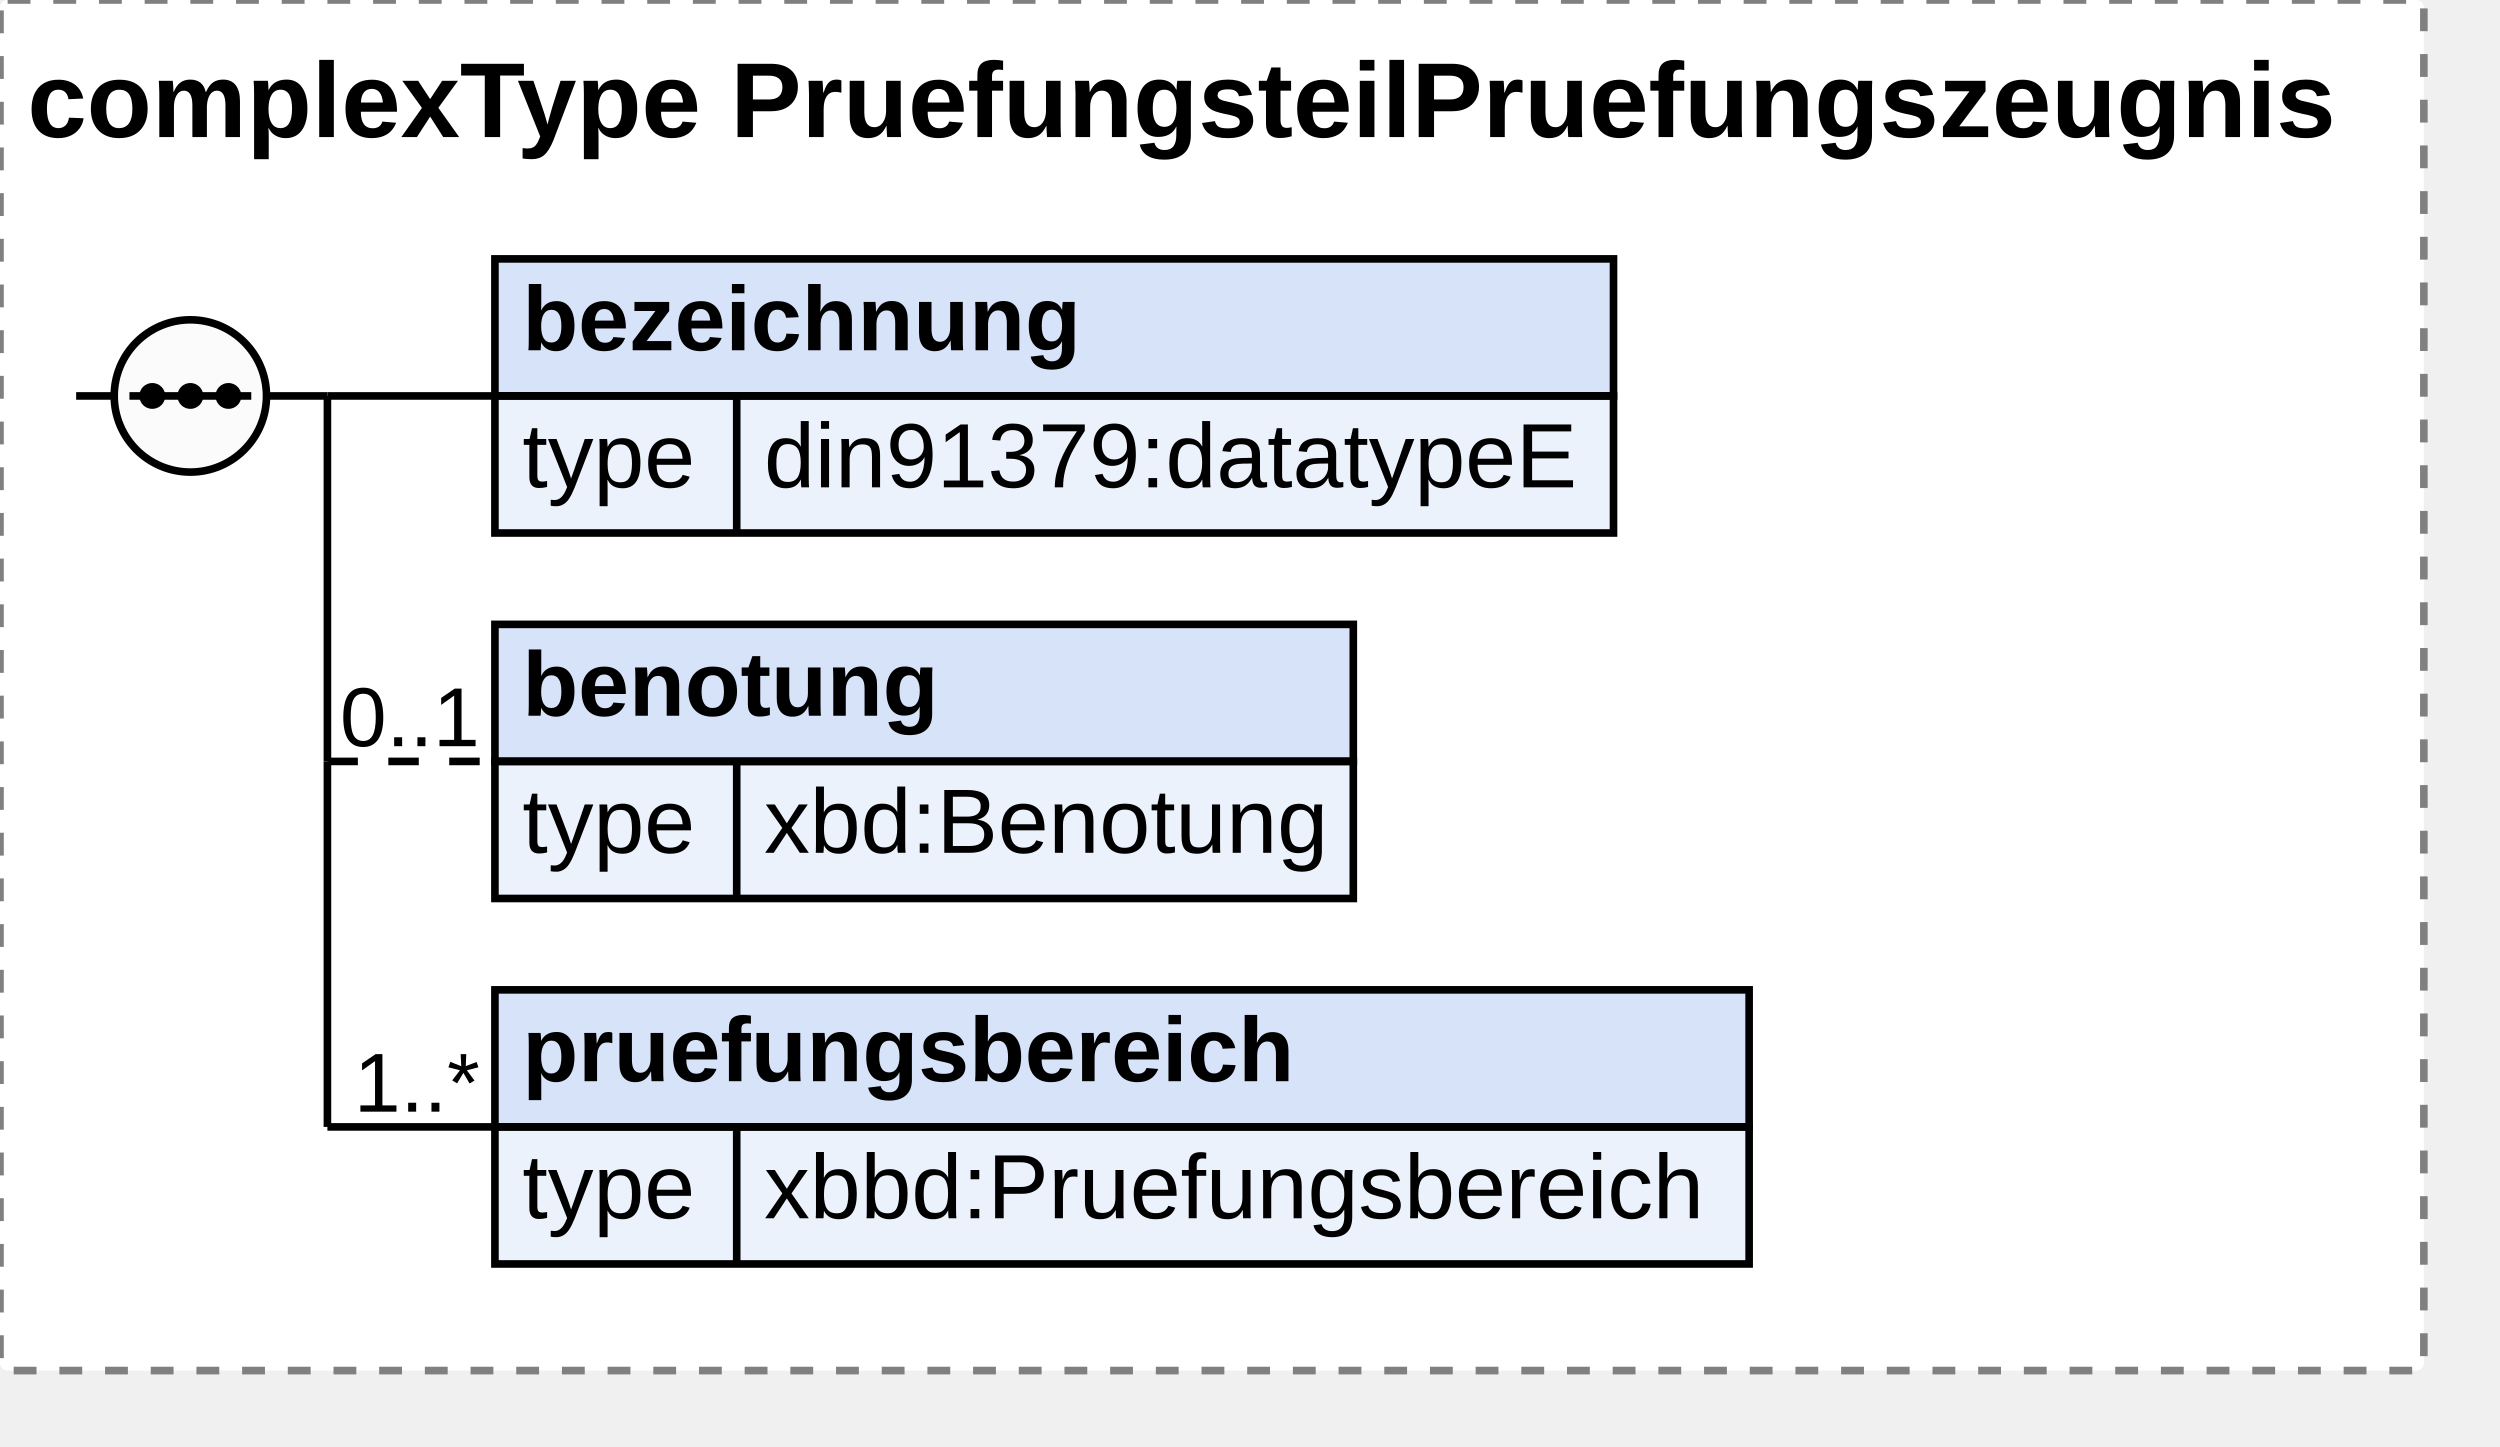
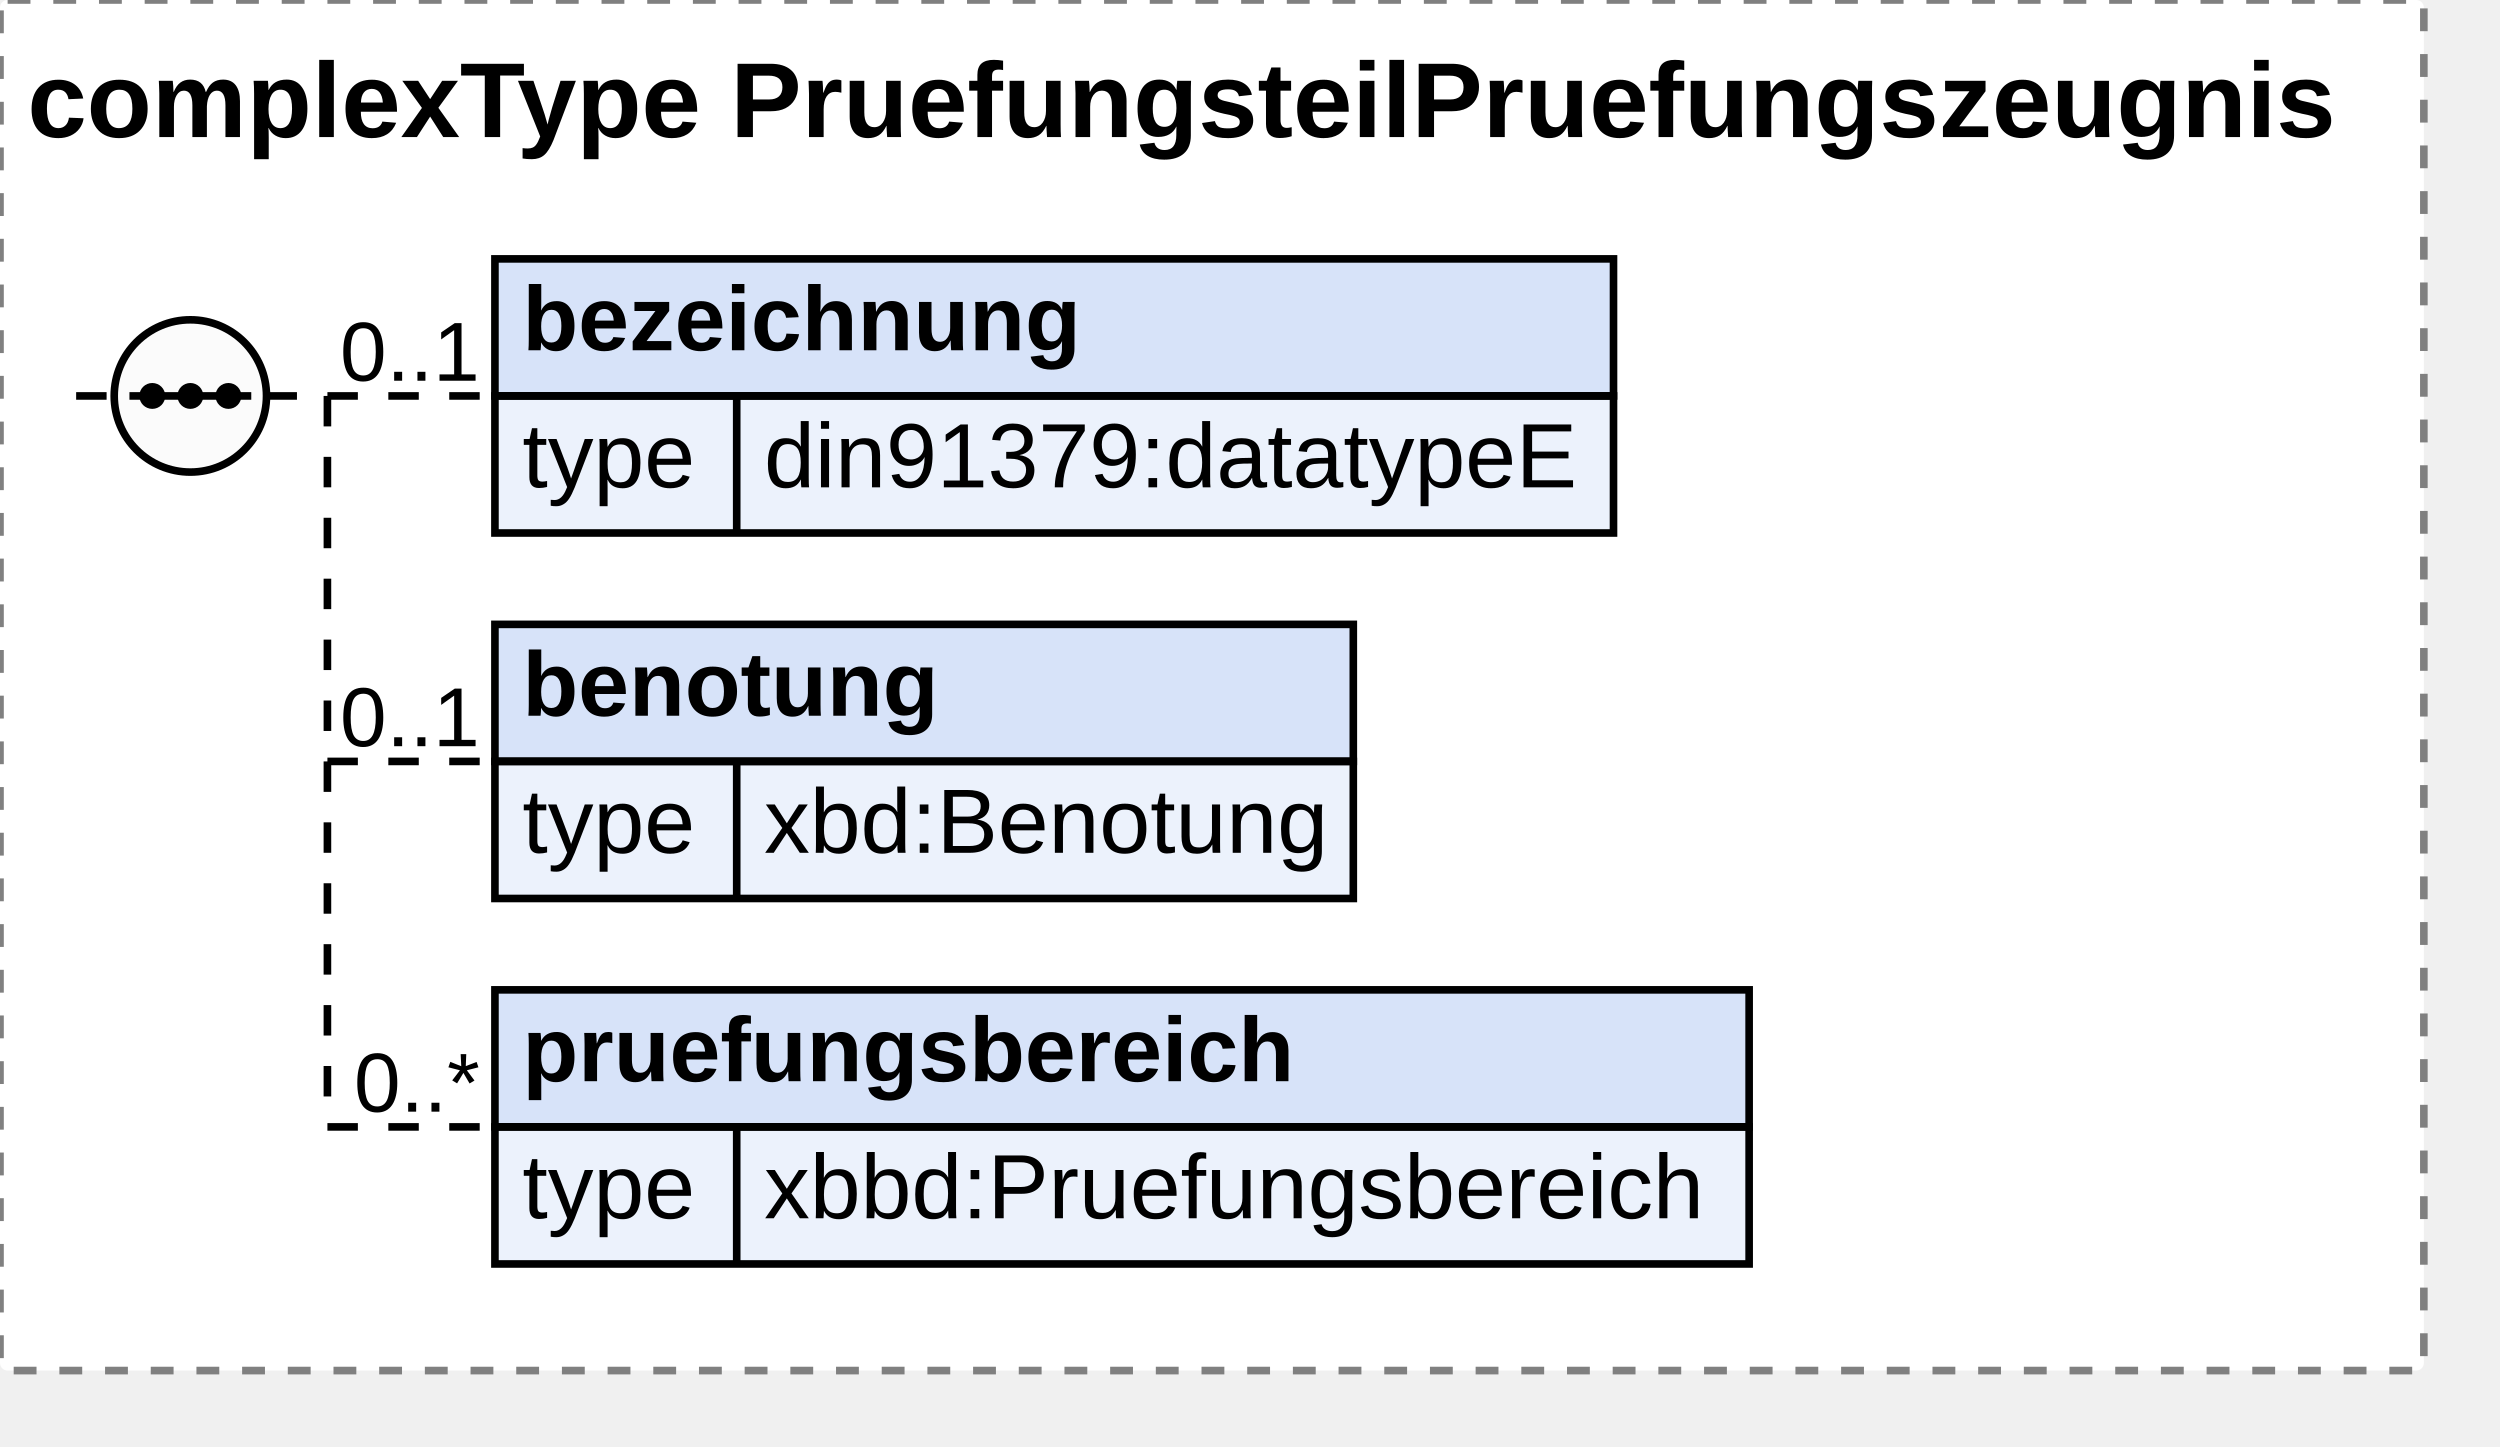
<svg xmlns="http://www.w3.org/2000/svg" width="328.331" height="190">
  <defs>
    <style type="text/css">
                        text {
                            font-family: 'Arial';
                            fill: black;
                        }
                        text.at {
                            font-family: 'Arial';
                            fill: rgb(242, 152, 0);
                        }
                        line {
                            stroke: black;
                        }
                        line.type-structure {
                            stroke: black;
                        }
                        line.type-structure-optional {
                            stroke: black;
                            stroke-dasharray: 4, 4;
                        }
                        rect.attribute-upper {
                            stroke: black;
                            fill: rgb(255, 239, 211);
                        }
                        rect.element-upper {
                            stroke: black;
                            fill: rgb(215, 227, 249);
                        }
                        rect.element-lower {
                            stroke: black;
                            fill: rgb(236, 242, 252);
                        }
                        a text {
                            fill: black;
                        } 
                    </style>
  </defs>
  <rect width="318.331" height="180" stroke-dasharray="3,3" rx="1" ry="1" style="stroke: grey;fill: white;" />
  <text font-size="14" x="3.6" y="18" font-weight="bold">complexType PruefungsteilPruefungszeugnis</text>
  <g transform="translate(10,34)">
    <g transform="translate(55,0)">
      <rect width="146.906" height="18" class="element-upper" />
      <rect width="146.906" height="18" y="18" class="element-lower" />
      <text font-size="12" x="3.6" y="12" font-weight="bold">bezeichnung</text>
      <line x1="0" y1="18" x2="146.906" y2="18" />
      <text font-size="12" fill="grey" x="3.6" y="30">type</text>
      <line x1="31.753" y1="18" x2="31.753" y2="36" />
      <text font-size="12" x="35.353" y="30">din91379:datatypeE</text>
      <g transform="translate(146.9062,0)" />
    </g>
-     <line x1="33" y1="18" x2="55" y2="18" class="type-structure-required" />
-     <text font-size="11" fill="black" x="53" y="16" text-anchor="end" />
-     <line x1="33" y1="18" x2="33" y2="18" class="type-structure-required" />
+     <line x1="33" y1="18" x2="55" y2="18" class="type-structure-optional" />
+     <text font-size="11" fill="black" x="53" y="16" text-anchor="end">0..1</text>
+     <line x1="33" y1="18" x2="33" y2="18" class="type-structure-optional" />
    <g transform="translate(55,48)">
      <rect width="112.734" height="18" class="element-upper" />
      <rect width="112.734" height="18" y="18" class="element-lower" />
      <text font-size="12" x="3.6" y="12" font-weight="bold">benotung</text>
      <line x1="0" y1="18" x2="112.734" y2="18" />
      <text font-size="12" fill="grey" x="3.6" y="30">type</text>
      <line x1="31.753" y1="18" x2="31.753" y2="36" />
      <text font-size="12" x="35.353" y="30">xbd:Benotung</text>
      <g transform="translate(112.7344,0)" />
    </g>
    <line x1="33" y1="66" x2="55" y2="66" class="type-structure-optional" />
    <text font-size="11" fill="black" x="53" y="64" text-anchor="end">0..1</text>
-     <line x1="33" y1="18" x2="33" y2="66" class="type-structure-required" />
+     <line x1="33" y1="18" x2="33" y2="66" class="type-structure-optional" />
    <g transform="translate(55,96)">
      <rect width="164.719" height="18" class="element-upper" />
      <rect width="164.719" height="18" y="18" class="element-lower" />
      <text font-size="12" x="3.6" y="12" font-weight="bold">pruefungsbereich</text>
      <line x1="0" y1="18" x2="164.719" y2="18" />
      <text font-size="12" fill="grey" x="3.6" y="30">type</text>
      <line x1="31.753" y1="18" x2="31.753" y2="36" />
      <text font-size="12" x="35.353" y="30">xbbd:Pruefungsbereich</text>
      <g transform="translate(164.7188,0)" />
    </g>
-     <line x1="33" y1="114" x2="55" y2="114" class="type-structure-required" />
-     <text font-size="11" fill="black" x="53" y="112" text-anchor="end">1..*</text>
-     <line x1="33" y1="66" x2="33" y2="114" class="type-structure-required" />
+     <line x1="33" y1="114" x2="55" y2="114" class="type-structure-optional" />
+     <text font-size="11" fill="black" x="53" y="112" text-anchor="end">0..*</text>
+     <line x1="33" y1="66" x2="33" y2="114" class="type-structure-optional" />
    <circle cx="15" cy="18" r="10" stroke="black" fill="rgb(251, 251, 251)" />
-     <line x1="0" y1="18" x2="5" y2="18" class="type-structure-required" />
-     <line x1="25" y1="18" x2="33" y2="18" class="type-structure-required" />
+     <line x1="0" y1="18" x2="5" y2="18" class="type-structure-optional" />
+     <line x1="25" y1="18" x2="33" y2="18" class="type-structure-optional" />
    <circle cx="10" cy="18" r="1.2" stroke="black" fill="black" />
    <circle cx="15" cy="18" r="1.2" stroke="black" fill="black" />
    <circle cx="20" cy="18" r="1.2" stroke="black" fill="black" />
    <line x1="7" y1="18" x2="23" y2="18" />
  </g>
</svg>
